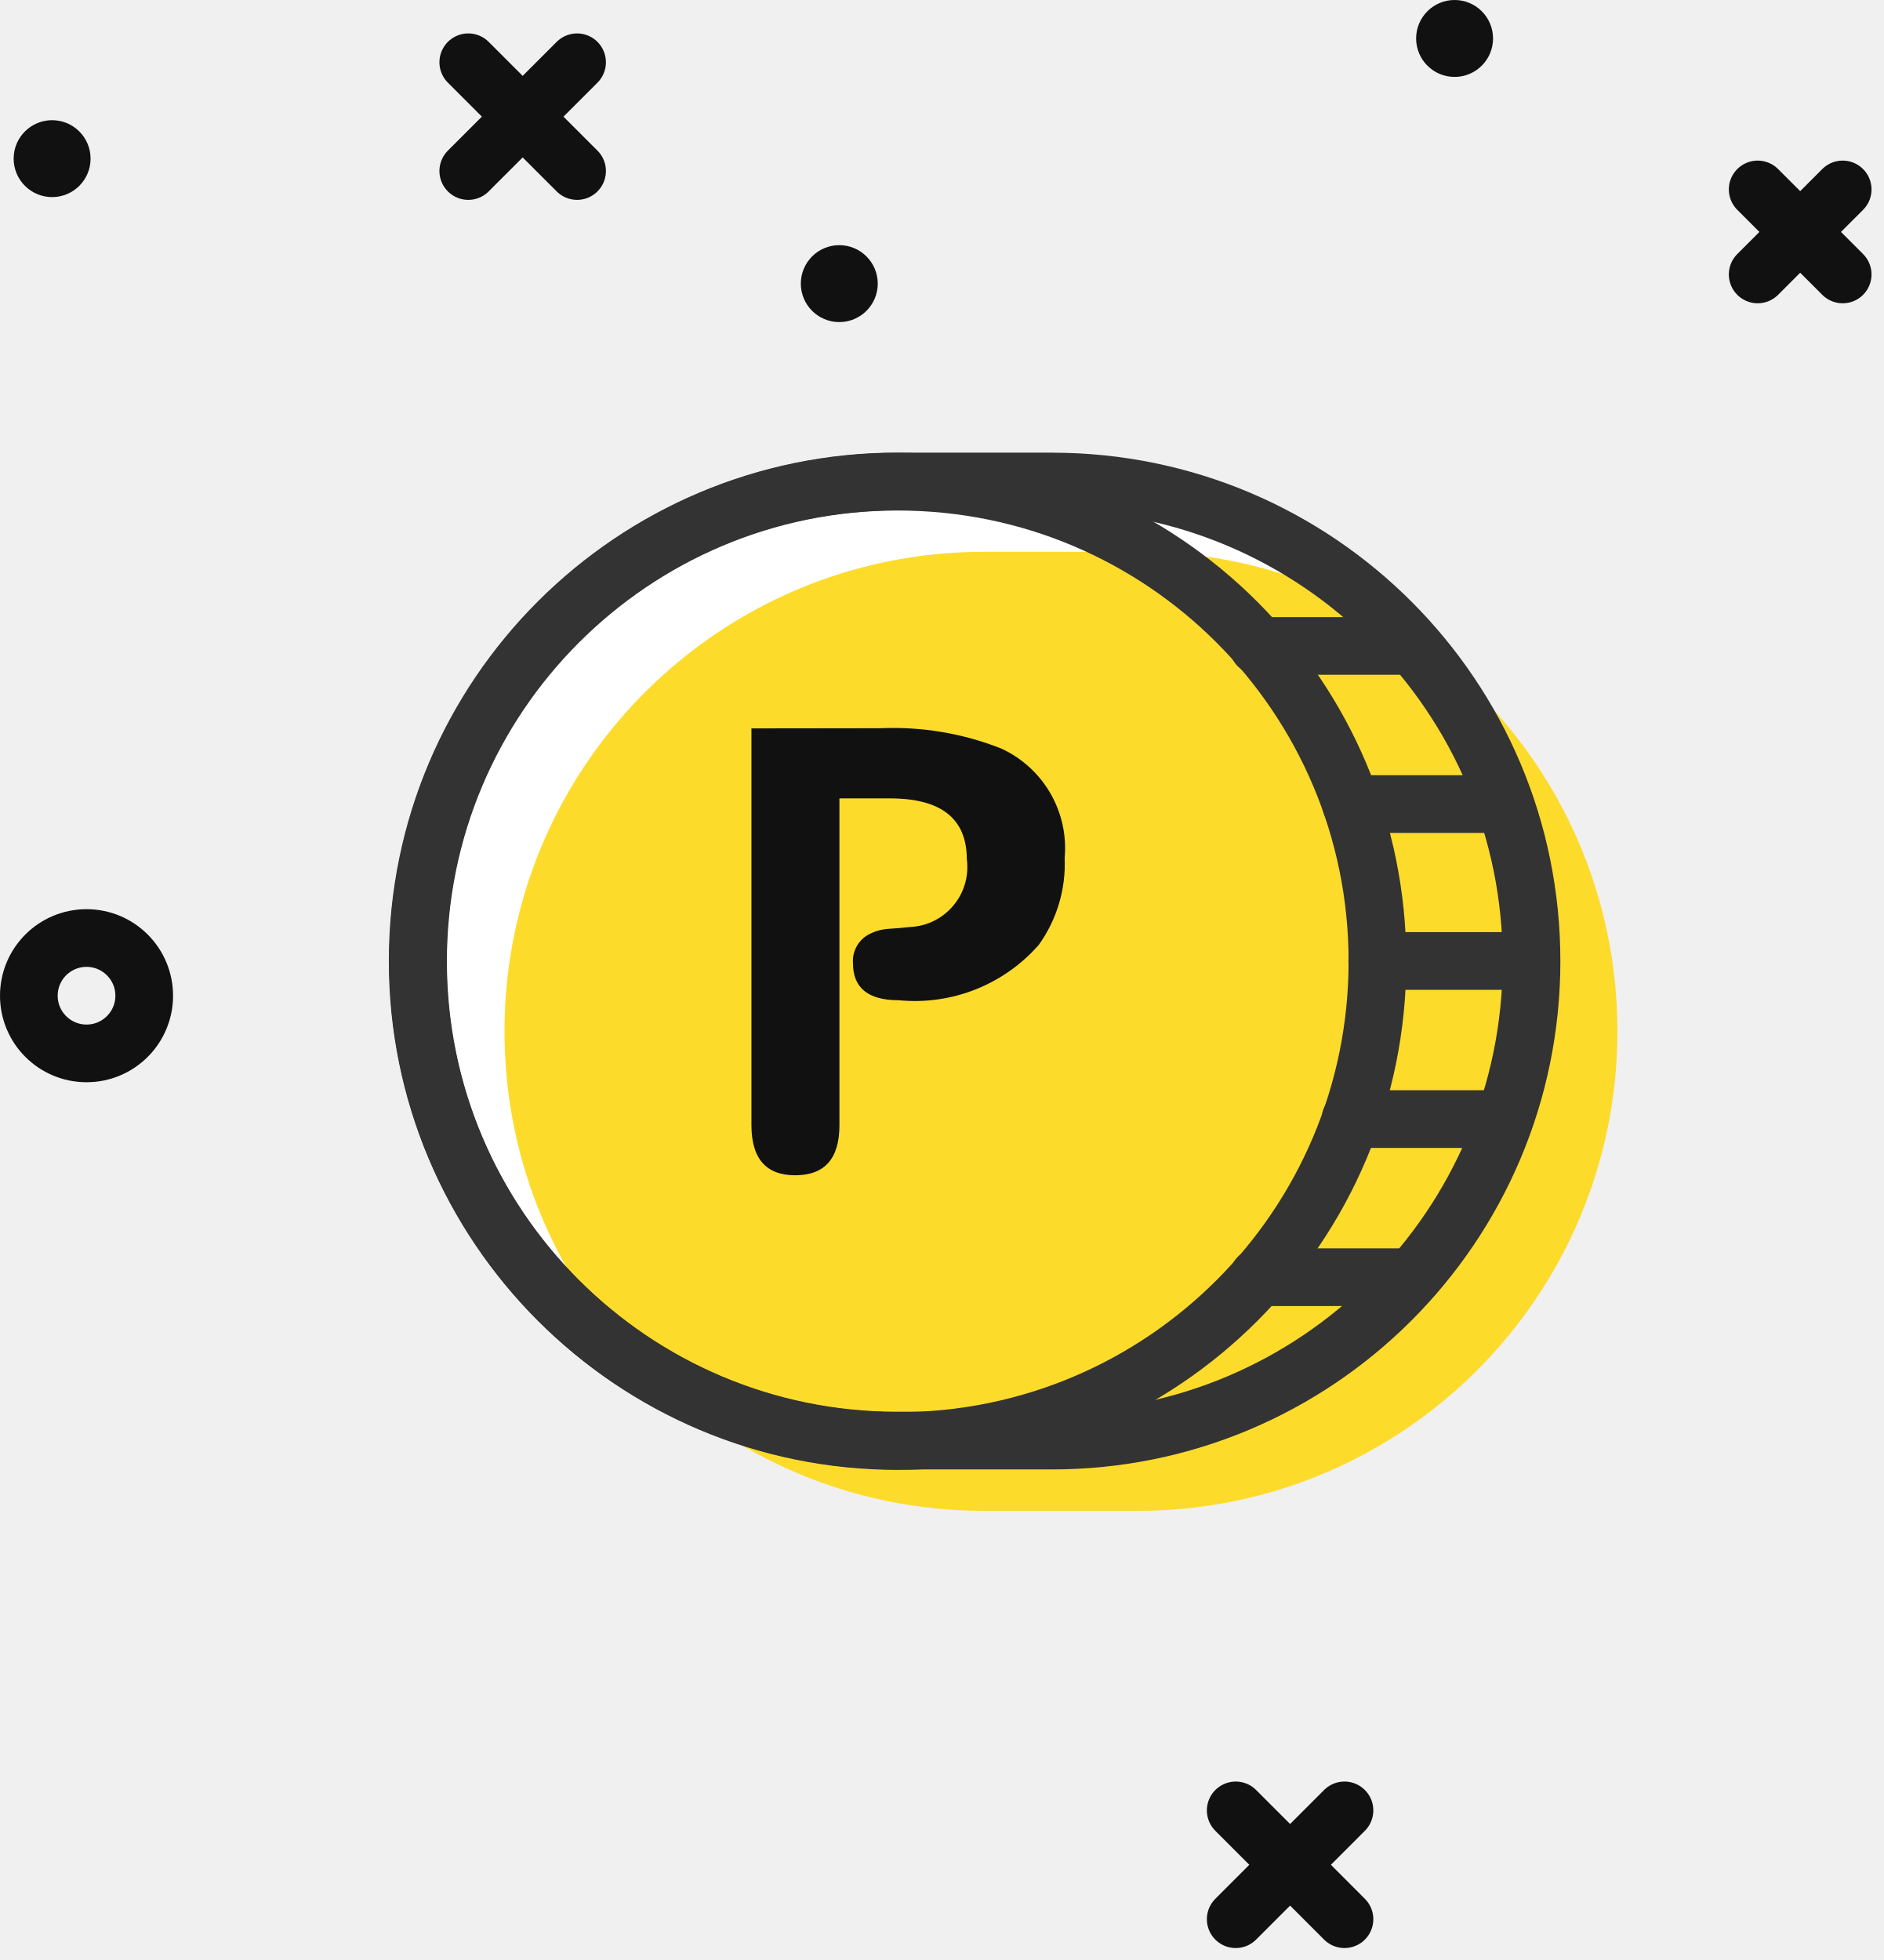
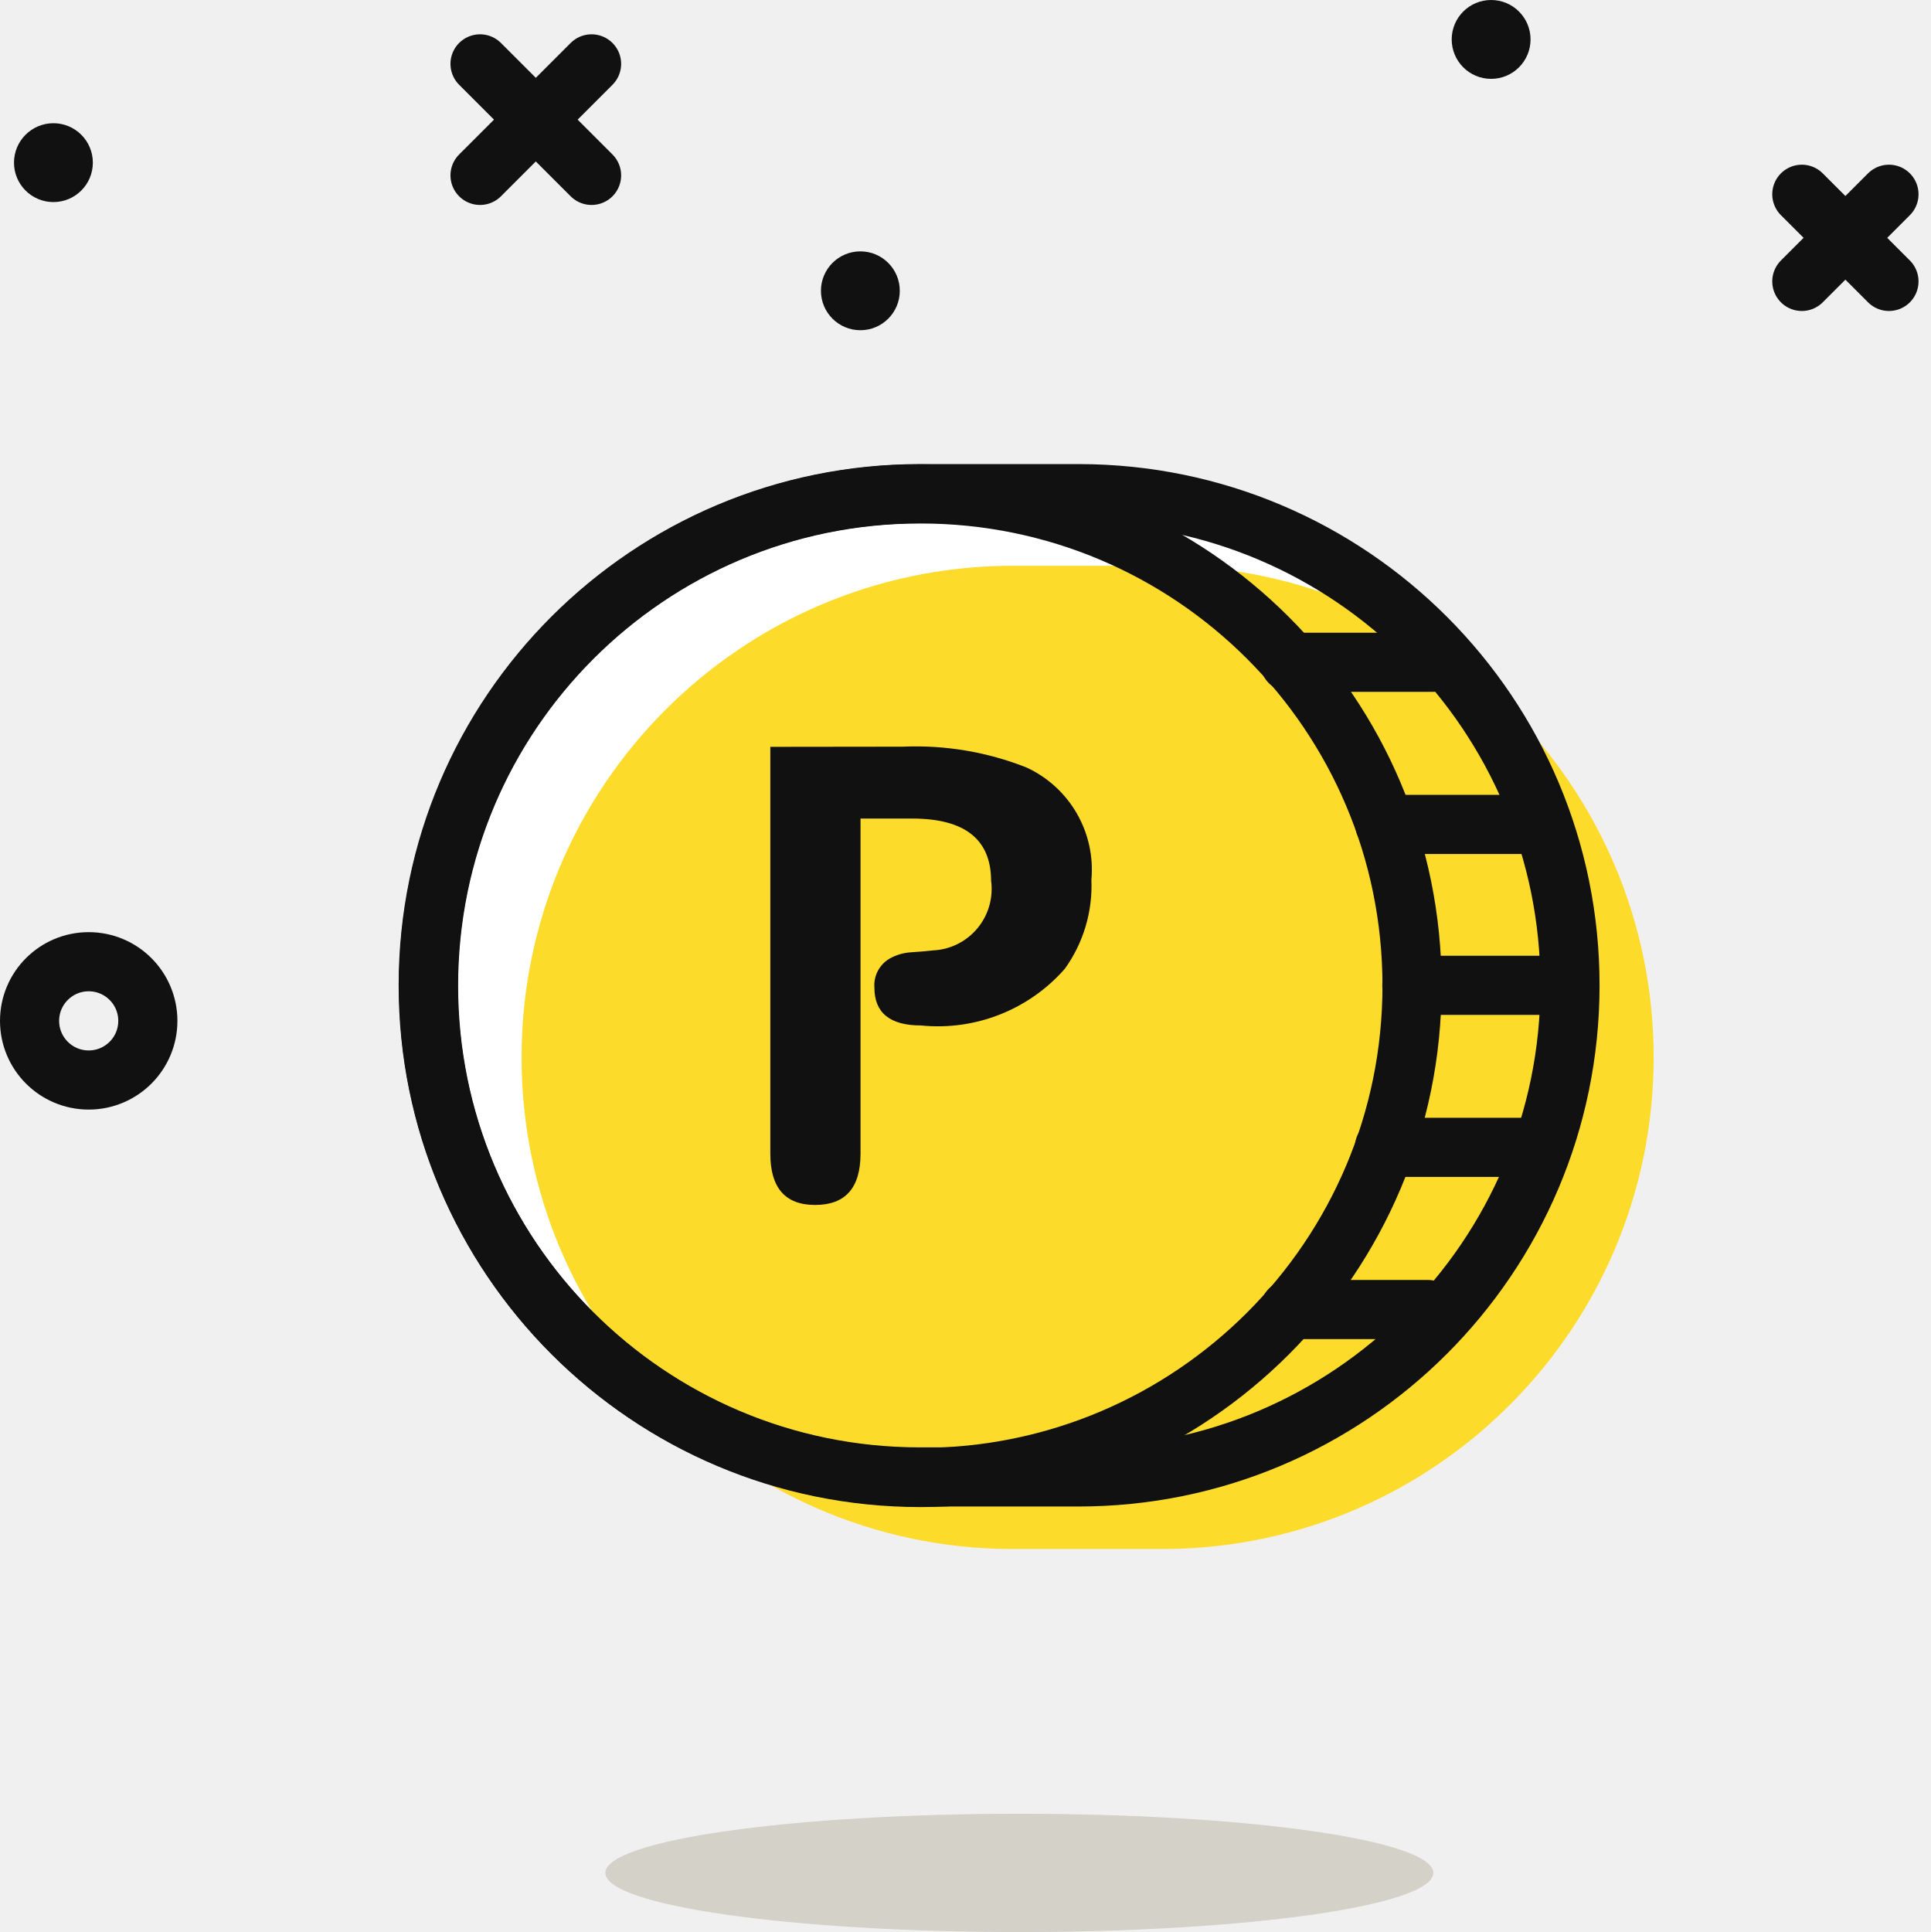
- <svg xmlns="http://www.w3.org/2000/svg" width="48.974" height="50.965" viewBox="0 0 48.974 50.965">
-   <g id="그룹_447261" data-name="그룹 447261" transform="translate(-8.366 -3.841)">
-     <g id="그룹_447260" data-name="그룹 447260">
-       <path id="패스_853722" data-name="패스 853722" d="M47.6,28.969a12,12,0,0,1-12,12,4.808,4.808,0,0,1-.55-.02,6.117,6.117,0,0,1-.62.17,12.474,12.474,0,0,1-5.69-24.29,12.346,12.346,0,0,1,6.28.16c.193-.016.387-.023.58-.02A12.01,12.01,0,0,1,47.6,28.969Z" fill="#fff" />
+ <svg xmlns="http://www.w3.org/2000/svg" width="48.974" height="48.999" viewBox="0 0 48.974 48.999">
+   <g id="그룹_471687" data-name="그룹 471687" transform="translate(-8.366 -6)">
+     <g id="그룹_447452" data-name="그룹 447452">
+       <g id="그룹_447260" data-name="그룹 447260">
+         <path id="패스_853722" data-name="패스 853722" d="M47.6,31.129a12,12,0,0,1-12,12,5.312,5.312,0,0,1-.55-.02,6.39,6.39,0,0,1-.62.17,12.474,12.474,0,0,1-5.69-24.29,12.324,12.324,0,0,1,6.28.16,5.353,5.353,0,0,1,.58-.02A12.009,12.009,0,0,1,47.6,31.129Z" fill="#fff" />
+       </g>
+       <path id="패스_315187" data-name="패스 315187" d="M37.953,20.349h-4a12.469,12.469,0,0,0,0,24.937h4a12.469,12.469,0,0,0,0-24.937Z" fill="#fddb2b" />
+       <circle id="타원_5538" data-name="타원 5538" cx="1.5" cy="1.5" r="1.5" transform="translate(9.116 30.391)" fill="none" stroke="#111" stroke-miterlimit="10" stroke-width="1.5" />
+       <line id="선_43570" data-name="선 43570" x1="2.829" y1="2.828" transform="translate(20.542 7.62)" fill="none" stroke="#111" stroke-linecap="round" stroke-linejoin="round" stroke-width="1.5" />
+       <line id="선_43571" data-name="선 43571" y1="2.828" x2="2.829" transform="translate(20.542 7.62)" fill="none" stroke="#111" stroke-linecap="round" stroke-linejoin="round" stroke-width="1.5" />
+       <line id="선_43572" data-name="선 43572" x1="2.21" y1="2.21" transform="translate(54.069 10.927)" fill="none" stroke="#111" stroke-linecap="round" stroke-linejoin="round" stroke-width="1.5" />
+       <line id="선_43573" data-name="선 43573" y1="2.21" x2="2.21" transform="translate(54.069 10.927)" fill="none" stroke="#111" stroke-linecap="round" stroke-linejoin="round" stroke-width="1.5" />
+       <circle id="타원_5540" data-name="타원 5540" cx="1" cy="1" r="1" transform="translate(29.189 12.375)" fill="#111" />
+       <circle id="타원_5541" data-name="타원 5541" cx="1" cy="1" r="1" transform="translate(8.721 9.125)" fill="#111" />
+       <circle id="타원_5542" data-name="타원 5542" cx="1" cy="1" r="1" transform="translate(45.188 6)" fill="#111" />
+       <path id="패스_315187-2" data-name="패스 315187-2" d="M35.708,18.52h-4a12.469,12.469,0,1,0-.023,24.938h4.023a12.469,12.469,0,1,0,.023-24.938Z" fill="none" stroke="#111" stroke-linecap="round" stroke-linejoin="round" stroke-width="1.5" />
+       <line id="선_43563" data-name="선 43563" x2="3.419" transform="translate(44.177 30.989)" fill="none" stroke="#111" stroke-linecap="round" stroke-linejoin="round" stroke-width="1.5" />
+       <line id="선_43564" data-name="선 43564" x2="3.501" transform="translate(41.081 39.212)" fill="none" stroke="#111" stroke-linecap="round" stroke-linejoin="round" stroke-width="1.5" />
+       <line id="선_43565" data-name="선 43565" x2="3.491" transform="translate(43.482 35.099)" fill="none" stroke="#111" stroke-linecap="round" stroke-linejoin="round" stroke-width="1.5" />
+       <line id="선_43566" data-name="선 43566" x1="3.623" transform="translate(41.081 22.797)" fill="none" stroke="#111" stroke-linecap="round" stroke-linejoin="round" stroke-width="1.5" />
+       <line id="선_43567" data-name="선 43567" x1="3.479" transform="translate(43.494 26.909)" fill="none" stroke="#111" stroke-linecap="round" stroke-linejoin="round" stroke-width="1.5" />
+       <circle id="타원_5536" data-name="타원 5536" cx="12.473" cy="12.473" r="12.473" transform="translate(19.236 18.526)" fill="none" stroke="#111" stroke-linecap="round" stroke-linejoin="round" stroke-width="1.5" />
+       <path id="패스_481946" data-name="패스 481946" d="M31.265,24.937a7.638,7.638,0,0,1,3.136.527,2.853,2.853,0,0,1,1.648,2.849,3.608,3.608,0,0,1-.672,2.255,4.283,4.283,0,0,1-3.648,1.44q-1.183,0-1.184-.96a.782.782,0,0,1,.384-.735,1.258,1.258,0,0,1,.544-.161c.182-.011.368-.027.56-.048a1.56,1.56,0,0,0,1.484-1.63.938.938,0,0,0-.012-.13q0-1.583-2-1.584H30.193v8.5q0,1.3-1.152,1.3-1.135,0-1.136-1.3V24.941Z" fill="#111" />
    </g>
-     <path id="패스_315187" data-name="패스 315187" d="M37.953,18.189h-4a12.469,12.469,0,0,0,0,24.938h4a12.469,12.469,0,0,0,0-24.938Z" fill="#fddb2b" />
-     <line id="선_43568" data-name="선 43568" x1="2.828" y1="2.829" transform="translate(40.497 50.916)" fill="none" stroke="#111" stroke-linecap="round" stroke-linejoin="round" stroke-width="1.5" />
-     <line id="선_43569" data-name="선 43569" y1="2.829" x2="2.828" transform="translate(40.497 50.916)" fill="none" stroke="#111" stroke-linecap="round" stroke-linejoin="round" stroke-width="1.5" />
-     <circle id="타원_5538" data-name="타원 5538" cx="1.5" cy="1.5" r="1.5" transform="translate(9.116 28.232)" fill="none" stroke="#111" stroke-miterlimit="10" stroke-width="1.5" />
-     <line id="선_43570" data-name="선 43570" x1="2.829" y1="2.828" transform="translate(20.542 5.46)" fill="none" stroke="#111" stroke-linecap="round" stroke-linejoin="round" stroke-width="1.5" />
-     <line id="선_43571" data-name="선 43571" y1="2.828" x2="2.829" transform="translate(20.542 5.46)" fill="none" stroke="#111" stroke-linecap="round" stroke-linejoin="round" stroke-width="1.5" />
-     <line id="선_43572" data-name="선 43572" x1="2.21" y1="2.21" transform="translate(54.069 8.767)" fill="none" stroke="#111" stroke-linecap="round" stroke-linejoin="round" stroke-width="1.5" />
-     <line id="선_43573" data-name="선 43573" y1="2.21" x2="2.21" transform="translate(54.069 8.767)" fill="none" stroke="#111" stroke-linecap="round" stroke-linejoin="round" stroke-width="1.5" />
-     <circle id="타원_5540" data-name="타원 5540" cx="1" cy="1" r="1" transform="translate(29.189 10.216)" fill="#111" />
-     <circle id="타원_5541" data-name="타원 5541" cx="1" cy="1" r="1" transform="translate(8.721 6.966)" fill="#111" />
-     <circle id="타원_5542" data-name="타원 5542" cx="1" cy="1" r="1" transform="translate(45.188 3.841)" fill="#111" />
-     <path id="패스_315187-2" data-name="패스 315187-2" d="M35.708,16.36h-4A12.469,12.469,0,1,0,31.685,41.3h4.023a12.469,12.469,0,1,0,.023-24.938Z" fill="none" stroke="#333" stroke-linecap="round" stroke-linejoin="round" stroke-width="1.5" />
-     <line id="선_43563" data-name="선 43563" x2="4" transform="translate(44.177 28.829)" fill="none" stroke="#333" stroke-linecap="round" stroke-linejoin="round" stroke-width="1.5" />
-     <line id="선_43564" data-name="선 43564" x2="3.998" transform="translate(41.081 37.052)" fill="none" stroke="#333" stroke-linecap="round" stroke-linejoin="round" stroke-width="1.5" />
-     <line id="선_43565" data-name="선 43565" x2="4.001" transform="translate(43.482 32.94)" fill="none" stroke="#333" stroke-linecap="round" stroke-linejoin="round" stroke-width="1.5" />
-     <line id="선_43566" data-name="선 43566" x1="4" transform="translate(41.081 20.637)" fill="none" stroke="#333" stroke-linecap="round" stroke-linejoin="round" stroke-width="1.5" />
-     <line id="선_43567" data-name="선 43567" x1="4" transform="translate(43.494 24.749)" fill="none" stroke="#333" stroke-linecap="round" stroke-linejoin="round" stroke-width="1.5" />
-     <circle id="타원_5536" data-name="타원 5536" cx="12.473" cy="12.473" r="12.473" transform="translate(19.236 16.366)" fill="none" stroke="#333" stroke-linecap="round" stroke-linejoin="round" stroke-width="1.5" />
-     <path id="패스_481946" data-name="패스 481946" d="M31.265,22.777a7.639,7.639,0,0,1,3.136.528,2.852,2.852,0,0,1,1.648,2.848,3.609,3.609,0,0,1-.672,2.256,4.286,4.286,0,0,1-3.648,1.44q-1.183,0-1.184-.96a.785.785,0,0,1,.384-.736,1.27,1.27,0,0,1,.544-.16c.182-.011.368-.027.56-.048a1.56,1.56,0,0,0,1.484-1.631.923.923,0,0,0-.012-.129q0-1.584-2-1.584H30.193v8.5q0,1.3-1.152,1.3-1.135,0-1.136-1.3V22.781Z" fill="#111" />
+     <ellipse id="타원_10773" data-name="타원 10773" cx="10.5" cy="1.5" rx="10.5" ry="1.5" transform="translate(23.721 52)" fill="#4b4210" opacity="0.18" style="isolation: isolate" />
  </g>
</svg>
